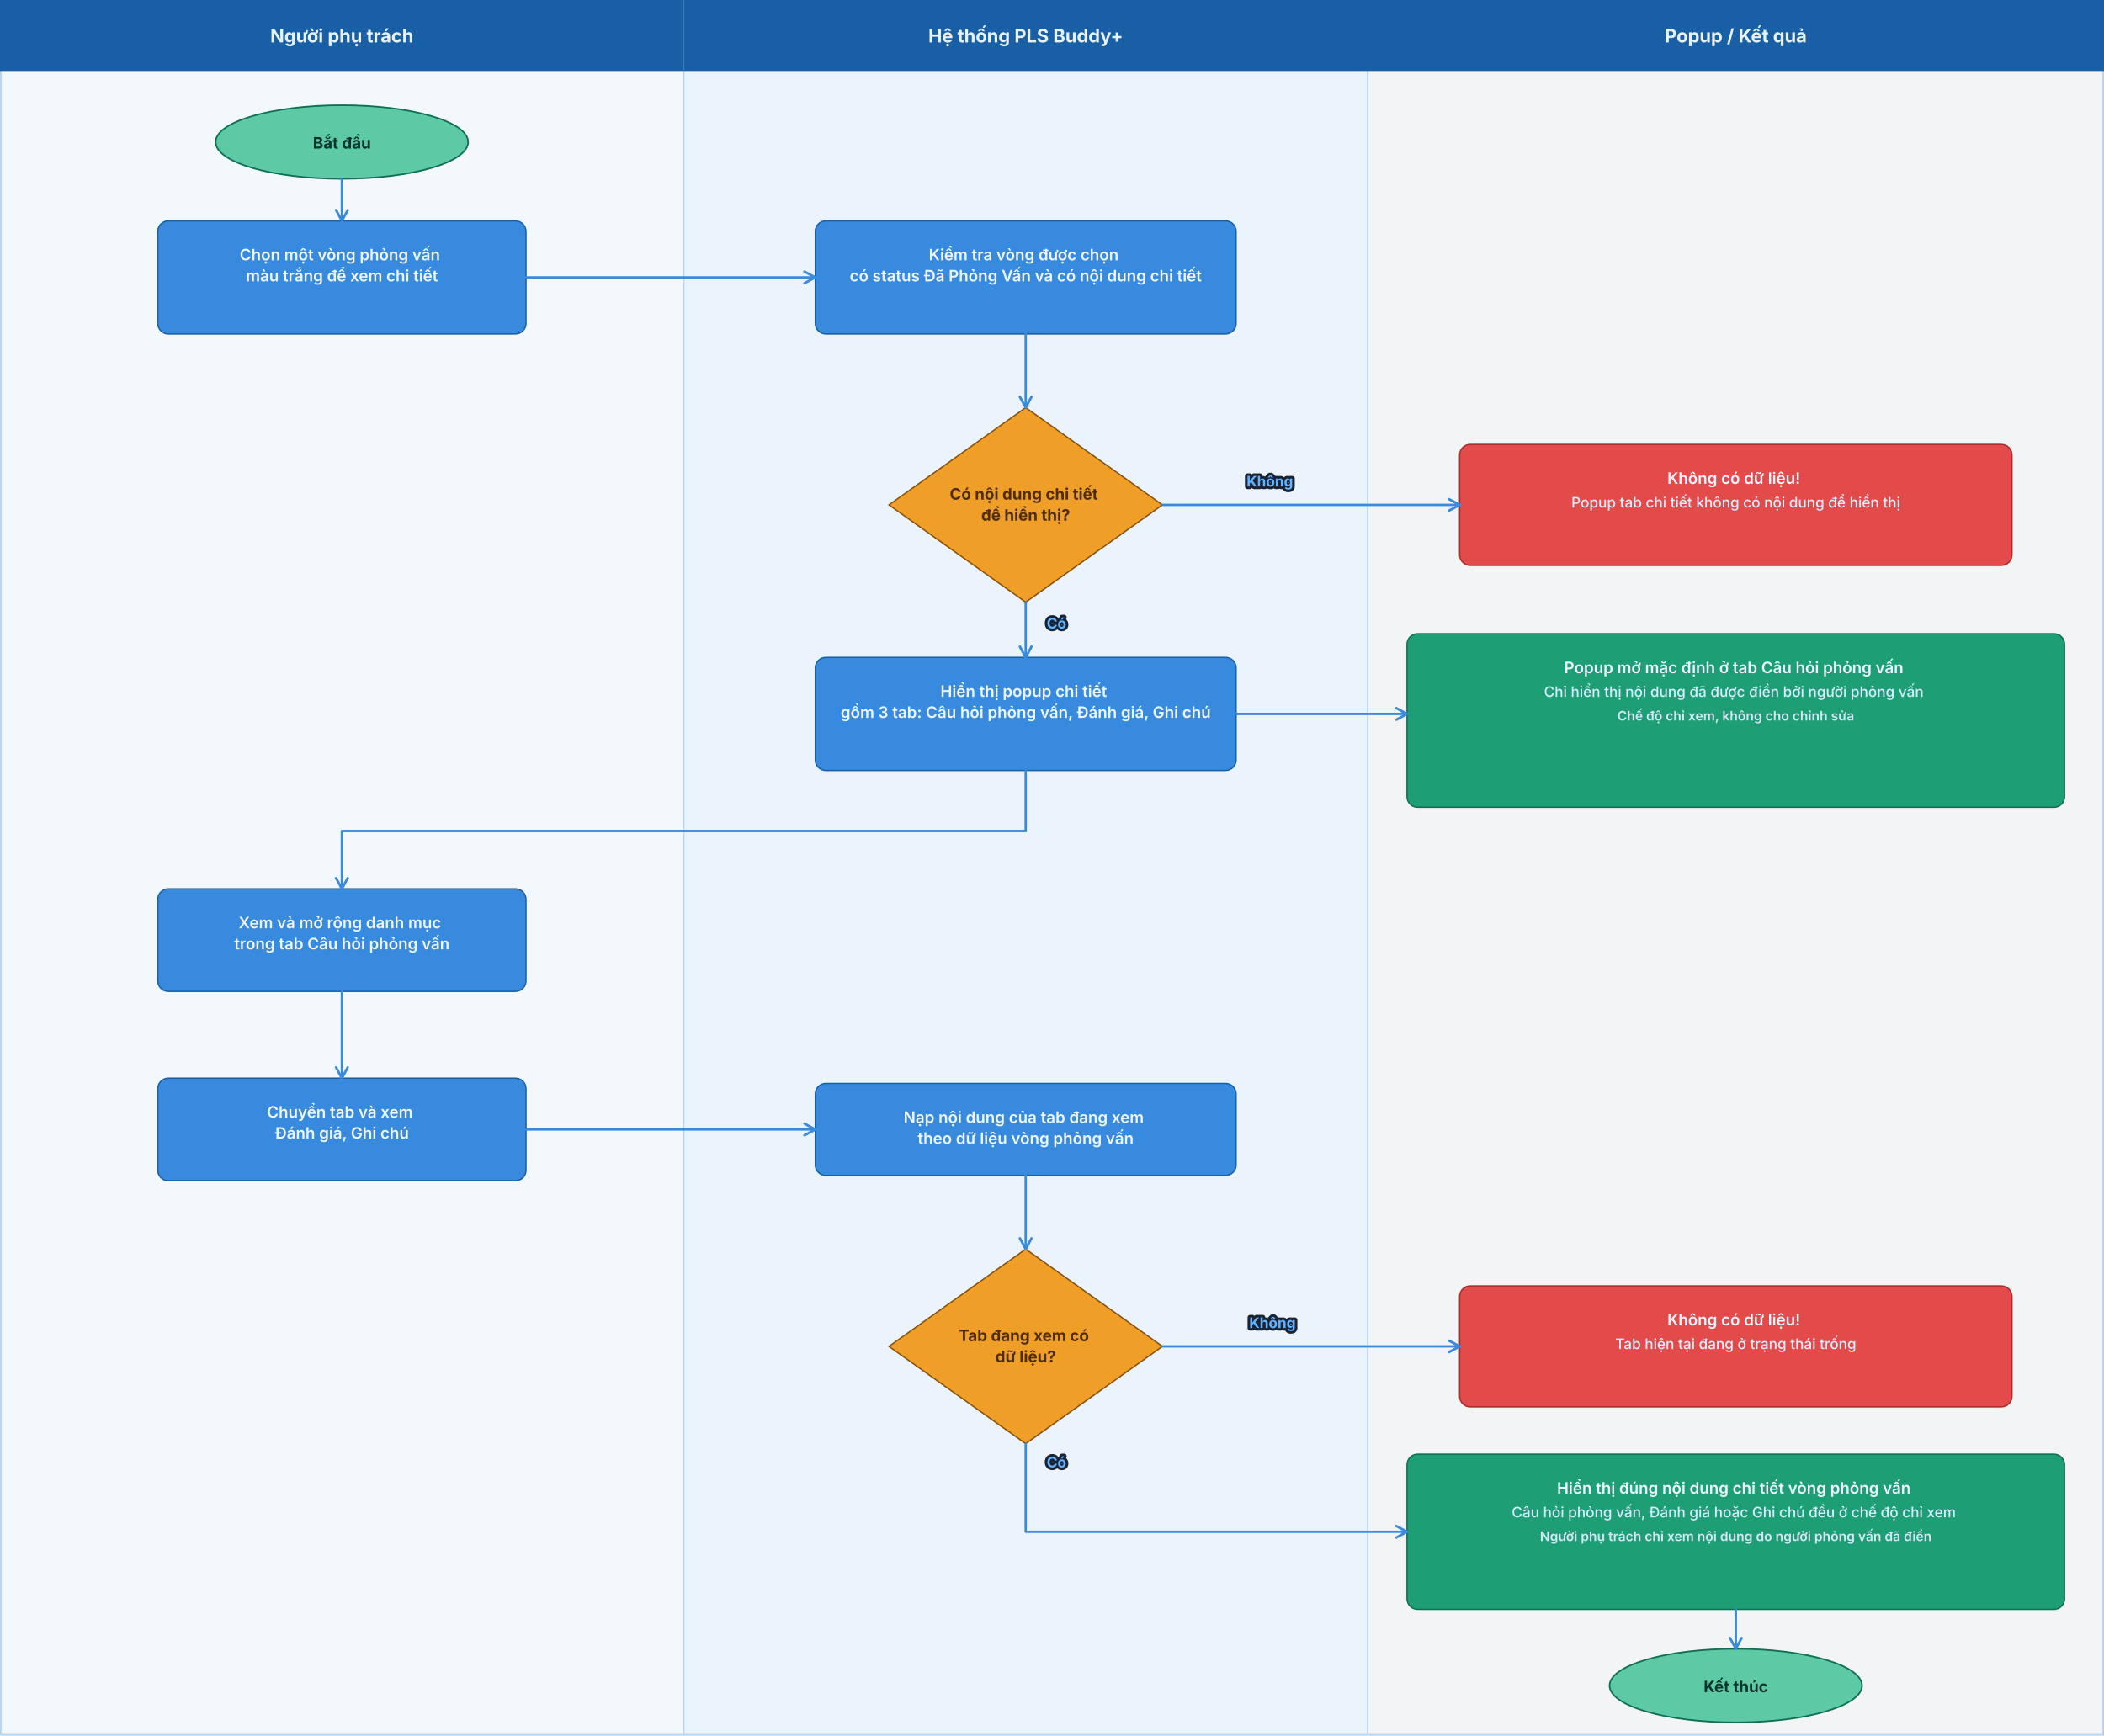
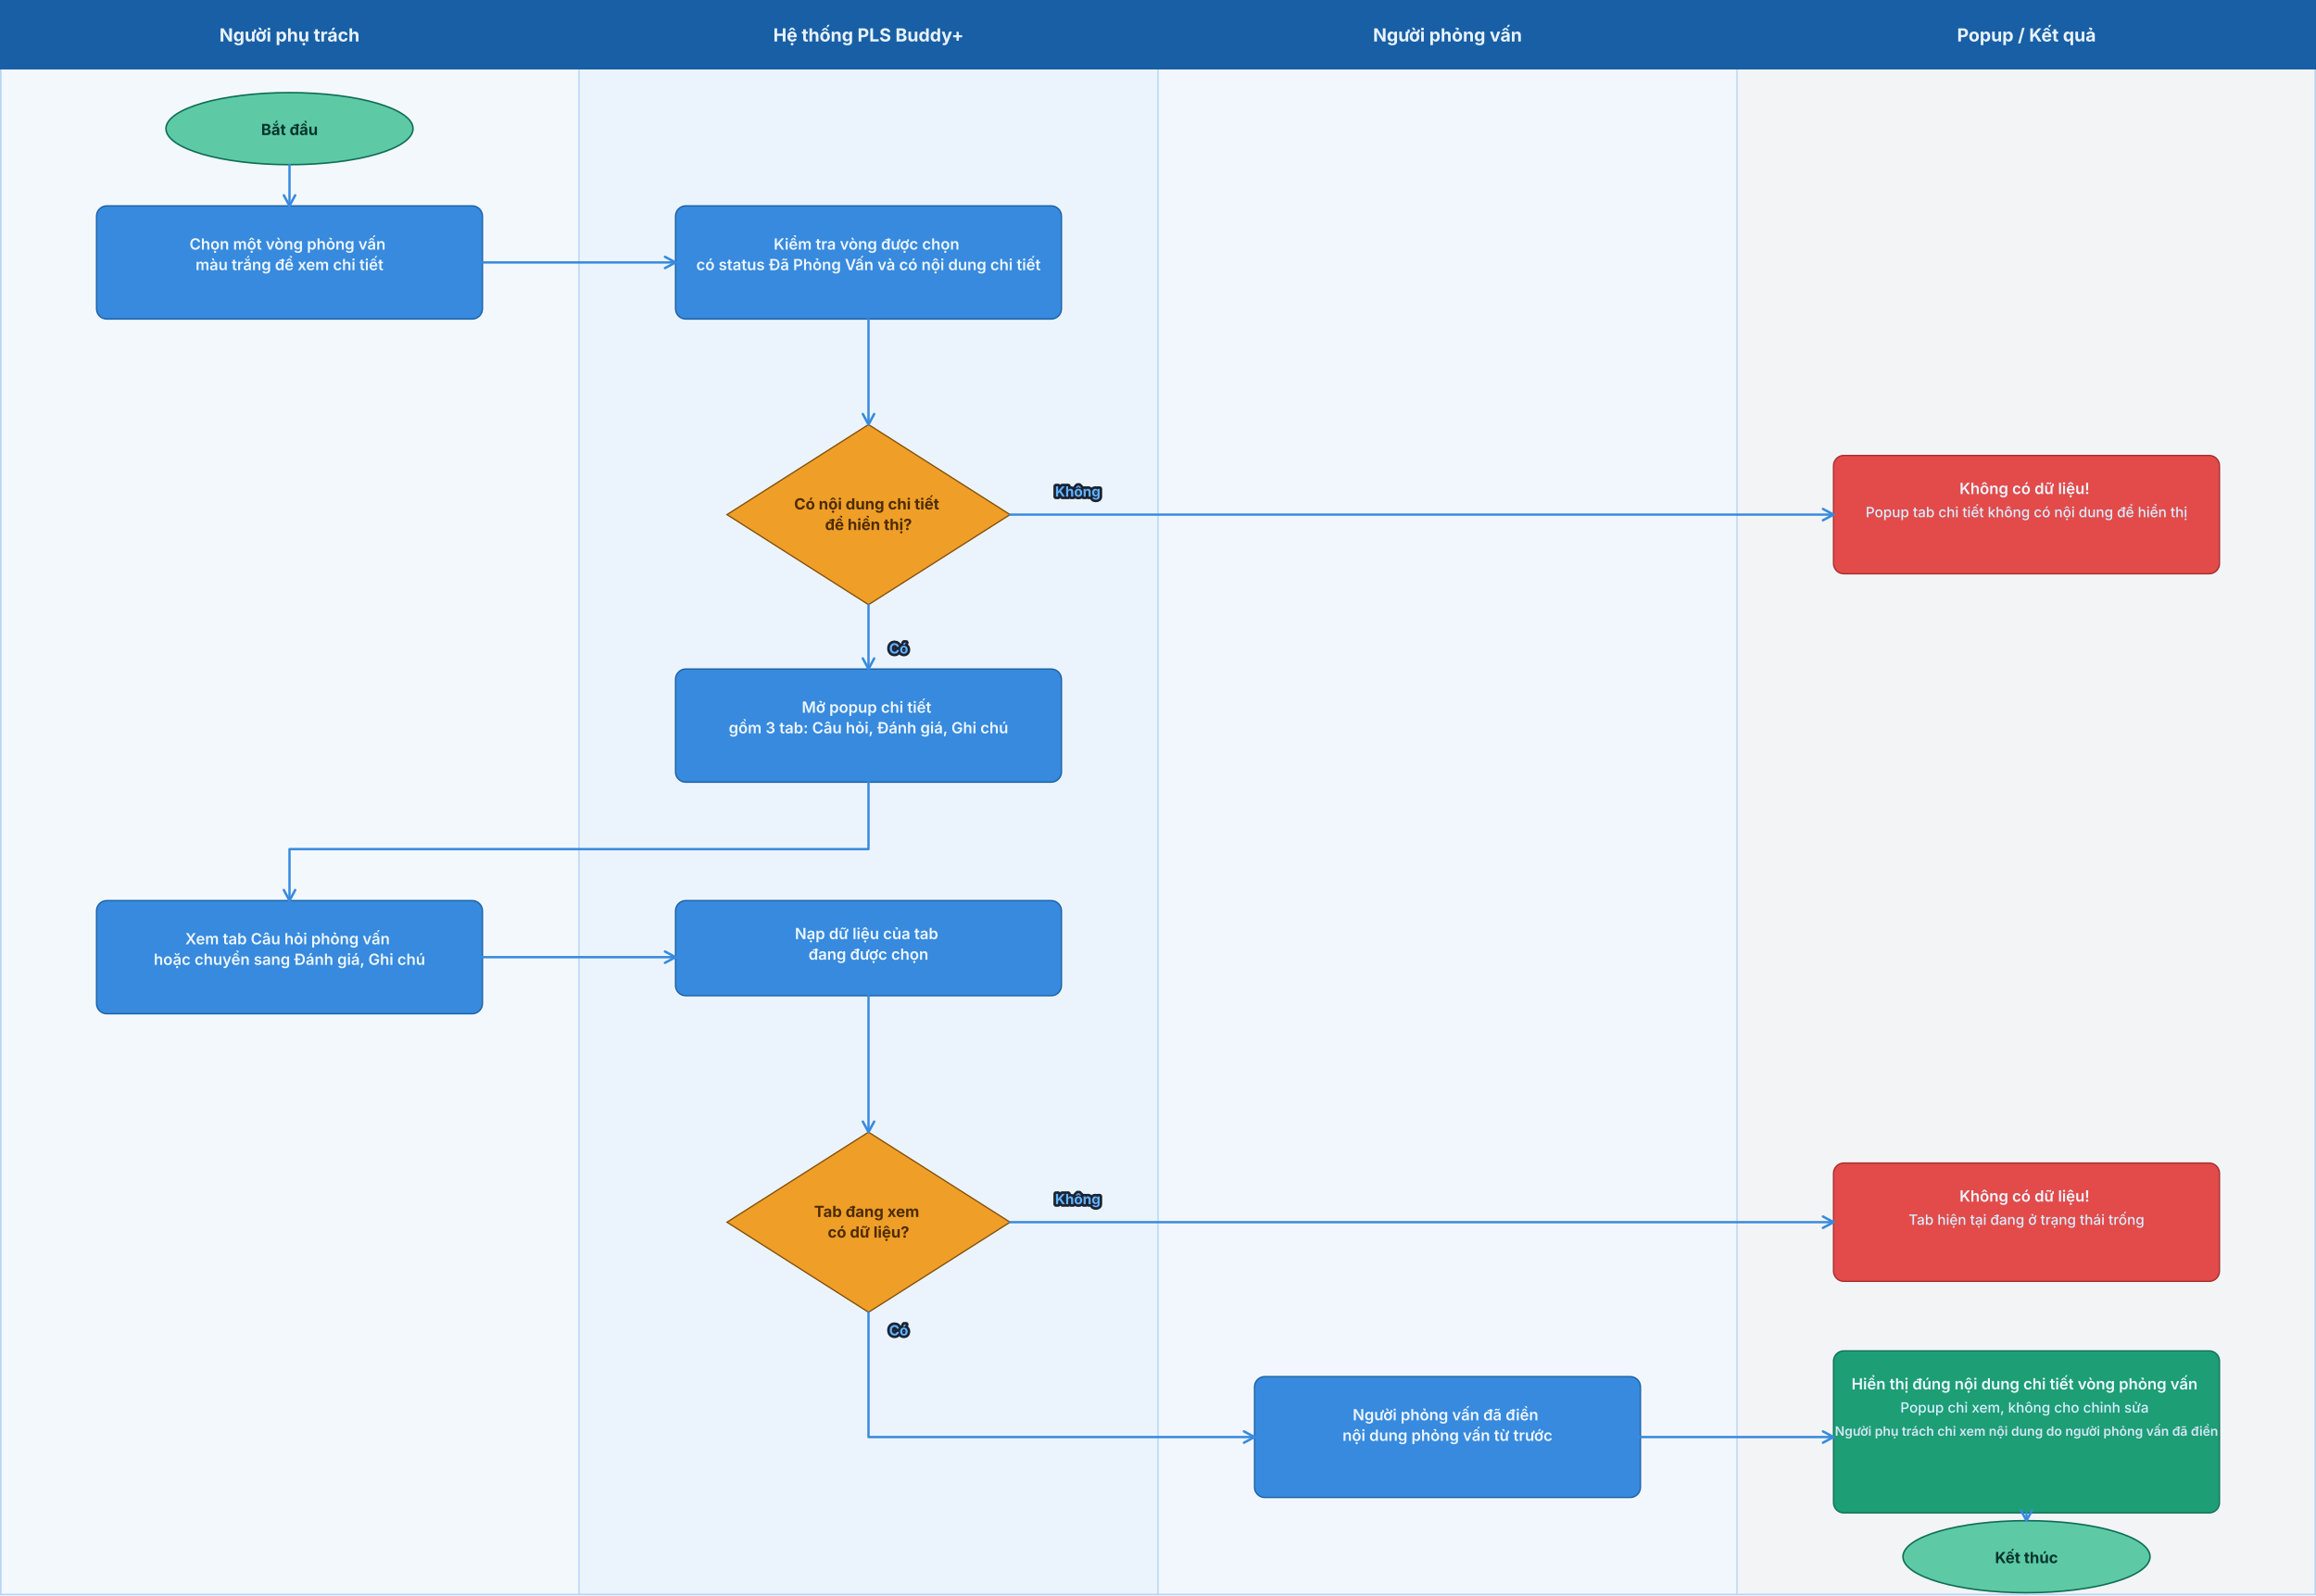
- <svg xmlns="http://www.w3.org/2000/svg" width="1600" height="1320" viewBox="0 0 1600 1320" preserveAspectRatio="xMidYMid meet" role="img" aria-label="Swimlane chart xem chi tiết buổi phỏng vấn ứng viên">
+ <svg xmlns="http://www.w3.org/2000/svg" width="1800" height="1240" viewBox="0 0 1800 1240" preserveAspectRatio="xMidYMid meet" role="img" aria-label="Swimlane chart xem chi tiết buổi phỏng vấn ứng viên">
  <defs>
    <style>
      .outer-border { fill: none; stroke: #b5d4f4; stroke-width: 1.2; }
      .divider { stroke: #b5d4f4; stroke-width: 1; }
      .lane-head { fill: #185fa5; }
      .lane-title {
        fill: #e8f2fb;
        font-family: "SF Pro Text", "Inter", "Segoe UI", sans-serif;
        font-size: 14px;
        font-weight: 700;
        text-anchor: middle;
        dominant-baseline: middle;
      }
      .lane-handler { fill: #378add; opacity: 0.06; }
      .lane-system { fill: #378add; opacity: 0.10; }
+       .lane-role { fill: #378add; opacity: 0.07; }
      .lane-result { fill: #6b7280; opacity: 0.08; }
      .task { fill: #378add; stroke: #185fa5; stroke-width: 1; }
      .result-ok { fill: #1d9e75; stroke: #0f6e56; stroke-width: 1; }
      .result-empty { fill: #e24b4a; stroke: #a32d2d; stroke-width: 1; }
      .start-end { fill: #5dcaa5; stroke: #0f6e56; stroke-width: 1.2; }
      .decision { fill: #ef9f27; stroke: #854f0b; stroke-width: 1; }
      .text-light {
        fill: #eef6ff;
        font-family: "SF Pro Text", "Inter", "Segoe UI", sans-serif;
        font-size: 12px;
        font-weight: 600;
        text-anchor: middle;
      }
      .text-dark {
        fill: #07342c;
        font-family: "SF Pro Text", "Inter", "Segoe UI", sans-serif;
        font-size: 12px;
        font-weight: 700;
        text-anchor: middle;
      }
      .decision-text {
        fill: #4e2c04;
        font-family: "SF Pro Text", "Inter", "Segoe UI", sans-serif;
        font-size: 12px;
        font-weight: 700;
        text-anchor: middle;
      }
      .subtext {
        fill: #d8eeff;
        font-family: "SF Pro Text", "Inter", "Segoe UI", sans-serif;
        font-size: 11px;
        font-weight: 500;
        text-anchor: middle;
      }
      .meta-text {
        fill: #d6e6f6;
        font-family: "SF Pro Text", "Inter", "Segoe UI", sans-serif;
        font-size: 10px;
        font-weight: 600;
        text-anchor: middle;
      }
      .line {
        fill: none;
        stroke: #378add;
        stroke-width: 1.8;
        stroke-linecap: round;
        stroke-linejoin: round;
        marker-end: url(#arrow);
      }
      .line-label {
        fill: #61b3ff;
        font-family: "SF Pro Text", "Inter", "Segoe UI", sans-serif;
        font-size: 11px;
        font-weight: 700;
        paint-order: stroke;
        stroke: rgba(10, 18, 34, 0.92);
        stroke-width: 4px;
        stroke-linejoin: round;
      }
    </style>
    <marker id="arrow" viewBox="0 0 10 10" refX="8" refY="5" markerWidth="7" markerHeight="7" orient="auto-start-reverse">
      <path d="M1.5 1.5L8 5L1.5 8.5" fill="none" stroke="#378add" stroke-width="1.5" stroke-linecap="round" stroke-linejoin="round" />
    </marker>
  </defs>
-   <rect class="lane-handler" x="0" y="54" width="520" height="1266" />
-   <rect class="lane-system" x="520" y="54" width="520" height="1266" />
-   <rect class="lane-result" x="1040" y="54" width="560" height="1266" />
-   <rect class="outer-border" x="0.6" y="0.6" width="1598.8" height="1318.8" />
-   <line class="divider" x1="520" y1="0" x2="520" y2="1320" />
-   <line class="divider" x1="1040" y1="0" x2="1040" y2="1320" />
-   <rect class="lane-head" x="0" y="0" width="520" height="54" />
-   <rect class="lane-head" x="520" y="0" width="520" height="54" />
-   <rect class="lane-head" x="1040" y="0" width="560" height="54" />
-   <text class="lane-title" x="260" y="27">Người phụ trách</text>
-   <text class="lane-title" x="780" y="27">Hệ thống PLS Buddy+</text>
-   <text class="lane-title" x="1320" y="27">Popup / Kết quả</text>
-   <ellipse class="start-end" cx="260" cy="108" rx="96" ry="28" />
-   <text class="text-dark" x="260" y="113">Bắt đầu</text>
-   <rect class="task" x="120" y="168" width="280" height="86" rx="8" />
-   <text class="text-light" x="260" y="198">
-     <tspan x="260" dy="0">Chọn một vòng phỏng vấn</tspan>
-     <tspan x="260" dy="16">màu trắng để xem chi tiết</tspan>
+   <rect class="lane-handler" x="0" y="54" width="450" height="1186" />
+   <rect class="lane-system" x="450" y="54" width="450" height="1186" />
+   <rect class="lane-role" x="900" y="54" width="450" height="1186" />
+   <rect class="lane-result" x="1350" y="54" width="450" height="1186" />
+   <rect class="outer-border" x="0.6" y="0.6" width="1798.8" height="1238.8" />
+   <line class="divider" x1="450" y1="0" x2="450" y2="1240" />
+   <line class="divider" x1="900" y1="0" x2="900" y2="1240" />
+   <line class="divider" x1="1350" y1="0" x2="1350" y2="1240" />
+   <rect class="lane-head" x="0" y="0" width="450" height="54" />
+   <rect class="lane-head" x="450" y="0" width="450" height="54" />
+   <rect class="lane-head" x="900" y="0" width="450" height="54" />
+   <rect class="lane-head" x="1350" y="0" width="450" height="54" />
+   <text class="lane-title" x="225" y="27">Người phụ trách</text>
+   <text class="lane-title" x="675" y="27">Hệ thống PLS Buddy+</text>
+   <text class="lane-title" x="1125" y="27">Người phỏng vấn</text>
+   <text class="lane-title" x="1575" y="27">Popup / Kết quả</text>
+   <ellipse class="start-end" cx="225" cy="100" rx="96" ry="28" />
+   <text class="text-dark" x="225" y="105">Bắt đầu</text>
+   <rect class="task" x="75" y="160" width="300" height="88" rx="8" />
+   <text class="text-light" x="225" y="194">
+     <tspan x="225" dy="0">Chọn một vòng phỏng vấn</tspan>
+     <tspan x="225" dy="16">màu trắng để xem chi tiết</tspan>
  </text>
-   <rect class="task" x="620" y="168" width="320" height="86" rx="8" />
-   <text class="text-light" x="780" y="198">
-     <tspan x="780" dy="0">Kiểm tra vòng được chọn</tspan>
-     <tspan x="780" dy="16">có status Đã Phỏng Vấn và có nội dung chi tiết</tspan>
+   <rect class="task" x="525" y="160" width="300" height="88" rx="8" />
+   <text class="text-light" x="675" y="194">
+     <tspan x="675" dy="0">Kiểm tra vòng được chọn</tspan>
+     <tspan x="675" dy="16">có status Đã Phỏng Vấn và có nội dung chi tiết</tspan>
  </text>
-   <polygon class="decision" points="780,310 884,384 780,458 676,384" />
-   <text class="decision-text" x="780" y="380">
-     <tspan x="780" dy="0">Có nội dung chi tiết</tspan>
-     <tspan x="780" dy="16">để hiển thị?</tspan>
+   <polygon class="decision" points="675,330 785,400 675,470 565,400" />
+   <text class="decision-text" x="675" y="396">
+     <tspan x="675" dy="0">Có nội dung chi tiết</tspan>
+     <tspan x="675" dy="16">để hiển thị?</tspan>
  </text>
-   <rect class="result-empty" x="1110" y="338" width="420" height="92" rx="8" />
-   <text class="text-light" x="1320" y="368">
-     <tspan x="1320" dy="0">Không có dữ liệu!</tspan>
-     <tspan class="subtext" x="1320" dy="18">Popup tab chi tiết không có nội dung để hiển thị</tspan>
+   <rect class="result-empty" x="1425" y="354" width="300" height="92" rx="8" />
+   <text class="text-light" x="1575" y="384">
+     <tspan x="1575" dy="0">Không có dữ liệu!</tspan>
+     <tspan class="subtext" x="1575" dy="18">Popup tab chi tiết không có nội dung để hiển thị</tspan>
  </text>
-   <rect class="task" x="620" y="500" width="320" height="86" rx="8" />
-   <text class="text-light" x="780" y="530">
-     <tspan x="780" dy="0">Hiển thị popup chi tiết</tspan>
-     <tspan x="780" dy="16">gồm 3 tab: Câu hỏi phỏng vấn, Đánh giá, Ghi chú</tspan>
+   <rect class="task" x="525" y="520" width="300" height="88" rx="8" />
+   <text class="text-light" x="675" y="554">
+     <tspan x="675" dy="0">Mở popup chi tiết</tspan>
+     <tspan x="675" dy="16">gồm 3 tab: Câu hỏi, Đánh giá, Ghi chú</tspan>
  </text>
-   <rect class="result-ok" x="1070" y="482" width="500" height="132" rx="8" />
-   <text class="text-light" x="1320" y="512">
-     <tspan x="1320" dy="0">Popup mở mặc định ở tab Câu hỏi phỏng vấn</tspan>
-     <tspan class="subtext" x="1320" dy="18">Chỉ hiển thị nội dung đã được điền bởi người phỏng vấn</tspan>
-     <tspan class="meta-text" x="1320" dy="18">Chế độ chỉ xem, không cho chỉnh sửa</tspan>
+   <rect class="task" x="75" y="700" width="300" height="88" rx="8" />
+   <text class="text-light" x="225" y="734">
+     <tspan x="225" dy="0">Xem tab Câu hỏi phỏng vấn</tspan>
+     <tspan x="225" dy="16">hoặc chuyển sang Đánh giá, Ghi chú</tspan>
  </text>
-   <rect class="task" x="120" y="676" width="280" height="78" rx="8" />
-   <text class="text-light" x="260" y="706">
-     <tspan x="260" dy="0">Xem và mở rộng danh mục</tspan>
-     <tspan x="260" dy="16">trong tab Câu hỏi phỏng vấn</tspan>
+   <rect class="task" x="525" y="700" width="300" height="74" rx="8" />
+   <text class="text-light" x="675" y="730">
+     <tspan x="675" dy="0">Nạp dữ liệu của tab</tspan>
+     <tspan x="675" dy="16">đang được chọn</tspan>
  </text>
-   <rect class="task" x="120" y="820" width="280" height="78" rx="8" />
-   <text class="text-light" x="260" y="850">
-     <tspan x="260" dy="0">Chuyển tab và xem</tspan>
-     <tspan x="260" dy="16">Đánh giá, Ghi chú</tspan>
+   <polygon class="decision" points="675,880 785,950 675,1020 565,950" />
+   <text class="decision-text" x="675" y="946">
+     <tspan x="675" dy="0">Tab đang xem</tspan>
+     <tspan x="675" dy="16">có dữ liệu?</tspan>
  </text>
-   <rect class="task" x="620" y="824" width="320" height="70" rx="8" />
-   <text class="text-light" x="780" y="854">
-     <tspan x="780" dy="0">Nạp nội dung của tab đang xem</tspan>
-     <tspan x="780" dy="16">theo dữ liệu vòng phỏng vấn</tspan>
+   <rect class="result-empty" x="1425" y="904" width="300" height="92" rx="8" />
+   <text class="text-light" x="1575" y="934">
+     <tspan x="1575" dy="0">Không có dữ liệu!</tspan>
+     <tspan class="subtext" x="1575" dy="18">Tab hiện tại đang ở trạng thái trống</tspan>
  </text>
-   <polygon class="decision" points="780,950 884,1024 780,1098 676,1024" />
-   <text class="decision-text" x="780" y="1020">
-     <tspan x="780" dy="0">Tab đang xem có</tspan>
-     <tspan x="780" dy="16">dữ liệu?</tspan>
+   <rect class="task" x="975" y="1070" width="300" height="94" rx="8" />
+   <text class="text-light" x="1125" y="1104">
+     <tspan x="1125" dy="0">Người phỏng vấn đã điền</tspan>
+     <tspan x="1125" dy="16">nội dung phỏng vấn từ trước</tspan>
  </text>
-   <rect class="result-empty" x="1110" y="978" width="420" height="92" rx="8" />
-   <text class="text-light" x="1320" y="1008">
-     <tspan x="1320" dy="0">Không có dữ liệu!</tspan>
-     <tspan class="subtext" x="1320" dy="18">Tab hiện tại đang ở trạng thái trống</tspan>
+   <rect class="result-ok" x="1425" y="1050" width="300" height="126" rx="8" />
+   <text class="text-light" x="1575" y="1080">
+     <tspan x="1575" dy="0">Hiển thị đúng nội dung chi tiết vòng phỏng vấn</tspan>
+     <tspan class="subtext" x="1575" dy="18">Popup chỉ xem, không cho chỉnh sửa</tspan>
+     <tspan class="meta-text" x="1575" dy="18">Người phụ trách chỉ xem nội dung do người phỏng vấn đã điền</tspan>
  </text>
-   <rect class="result-ok" x="1070" y="1106" width="500" height="118" rx="8" />
-   <text class="text-light" x="1320" y="1136">
-     <tspan x="1320" dy="0">Hiển thị đúng nội dung chi tiết vòng phỏng vấn</tspan>
-     <tspan class="subtext" x="1320" dy="18">Câu hỏi phỏng vấn, Đánh giá hoặc Ghi chú đều ở chế độ chỉ xem</tspan>
-     <tspan class="meta-text" x="1320" dy="18">Người phụ trách chỉ xem nội dung do người phỏng vấn đã điền</tspan>
-   </text>
-   <ellipse class="start-end" cx="1320" cy="1282" rx="96" ry="28" />
-   <text class="text-dark" x="1320" y="1287">Kết thúc</text>
-   <line class="line" x1="260" y1="136" x2="260" y2="168" />
-   <line class="line" x1="400" y1="211" x2="620" y2="211" />
-   <line class="line" x1="780" y1="254" x2="780" y2="310" />
-   <line class="line" x1="884" y1="384" x2="1110" y2="384" />
-   <line class="line" x1="780" y1="458" x2="780" y2="500" />
-   <line class="line" x1="940" y1="543" x2="1070" y2="543" />
-   <path class="line" d="M780 586 V632 H260 V676" />
-   <line class="line" x1="260" y1="754" x2="260" y2="820" />
-   <line class="line" x1="400" y1="859" x2="620" y2="859" />
-   <line class="line" x1="780" y1="894" x2="780" y2="950" />
-   <line class="line" x1="884" y1="1024" x2="1110" y2="1024" />
-   <path class="line" d="M780 1098 V1165 H1070" />
-   <line class="line" x1="1320" y1="1224" x2="1320" y2="1254" />
-   <text class="line-label" x="948" y="370">Không</text>
-   <text class="line-label" x="796" y="478">Có</text>
-   <text class="line-label" x="950" y="1010">Không</text>
-   <text class="line-label" x="796" y="1116">Có</text>
+   <ellipse class="start-end" cx="1575" cy="1210" rx="96" ry="28" />
+   <text class="text-dark" x="1575" y="1215">Kết thúc</text>
+   <line class="line" x1="225" y1="128" x2="225" y2="160" />
+   <line class="line" x1="375" y1="204" x2="525" y2="204" />
+   <line class="line" x1="675" y1="248" x2="675" y2="330" />
+   <line class="line" x1="785" y1="400" x2="1425" y2="400" />
+   <line class="line" x1="675" y1="470" x2="675" y2="520" />
+   <path class="line" d="M675 608 V660 H225 V700" />
+   <line class="line" x1="375" y1="744" x2="525" y2="744" />
+   <line class="line" x1="675" y1="774" x2="675" y2="880" />
+   <line class="line" x1="785" y1="950" x2="1425" y2="950" />
+   <path class="line" d="M675 1020 V1117 H975" />
+   <line class="line" x1="1275" y1="1117" x2="1425" y2="1117" />
+   <line class="line" x1="1575" y1="1176" x2="1575" y2="1182" />
+   <text class="line-label" x="820" y="386">Không</text>
+   <text class="line-label" x="691" y="508">Có</text>
+   <text class="line-label" x="820" y="936">Không</text>
+   <text class="line-label" x="691" y="1038">Có</text>
</svg>
